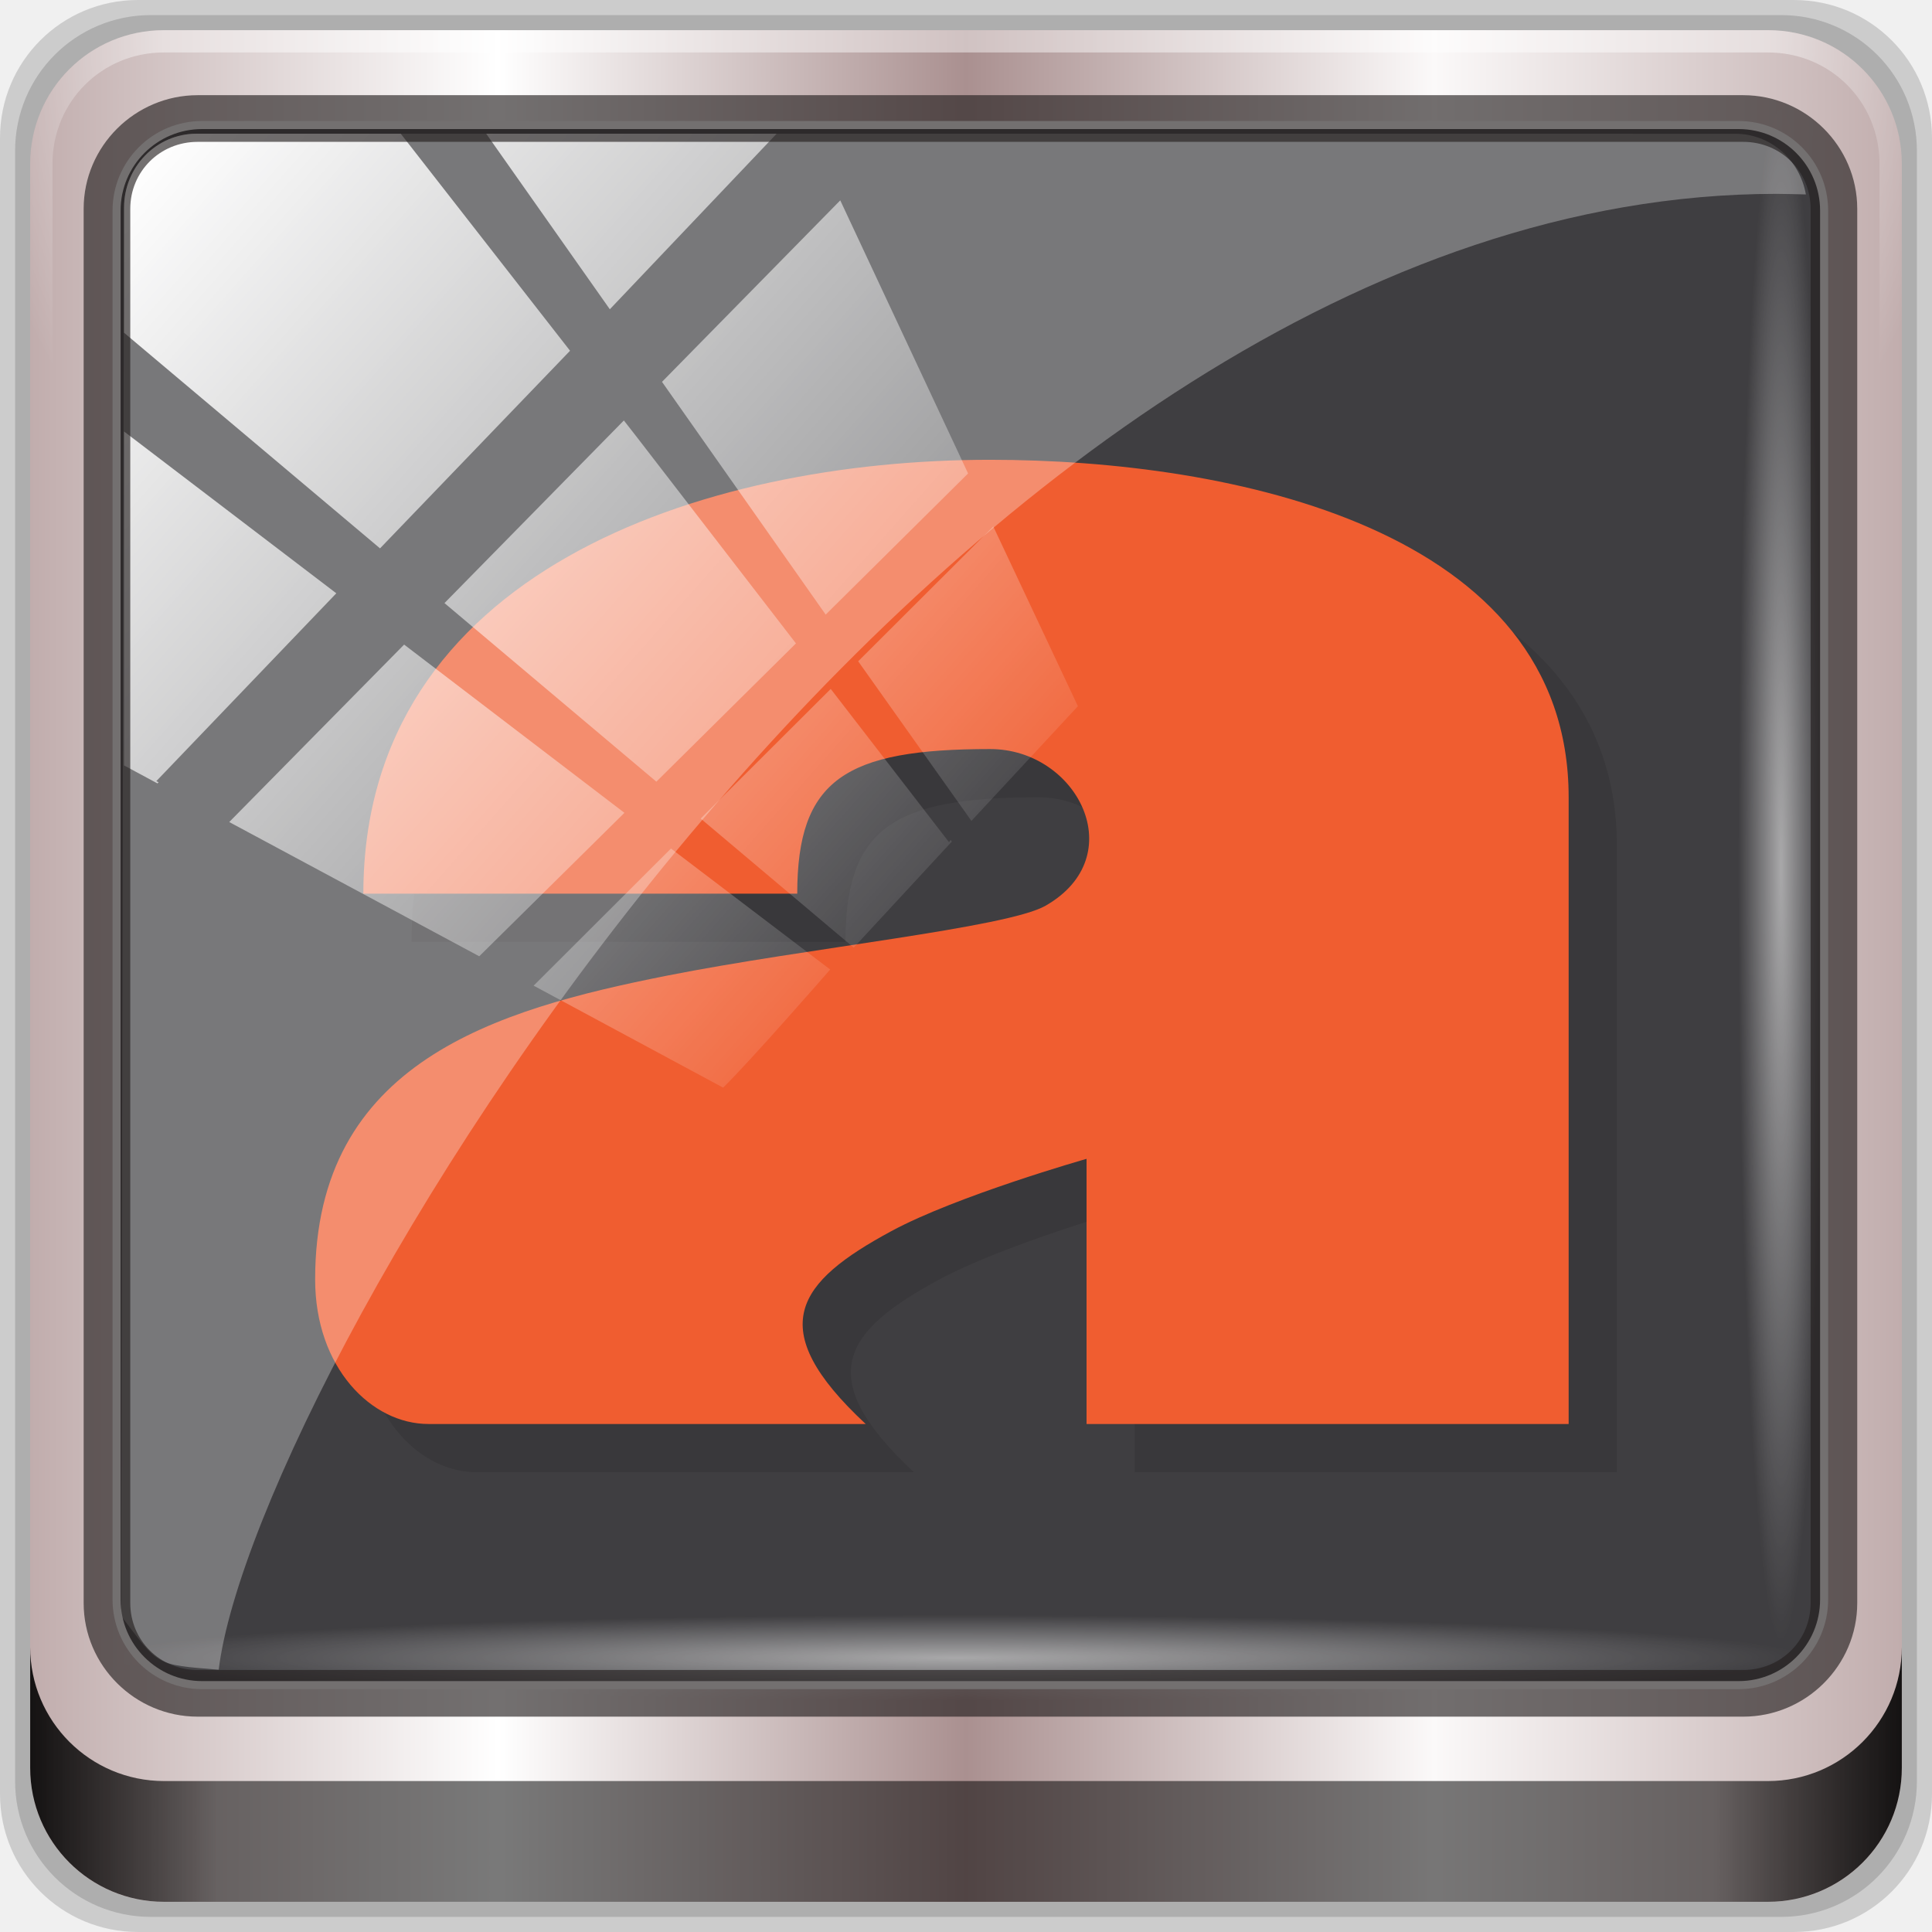
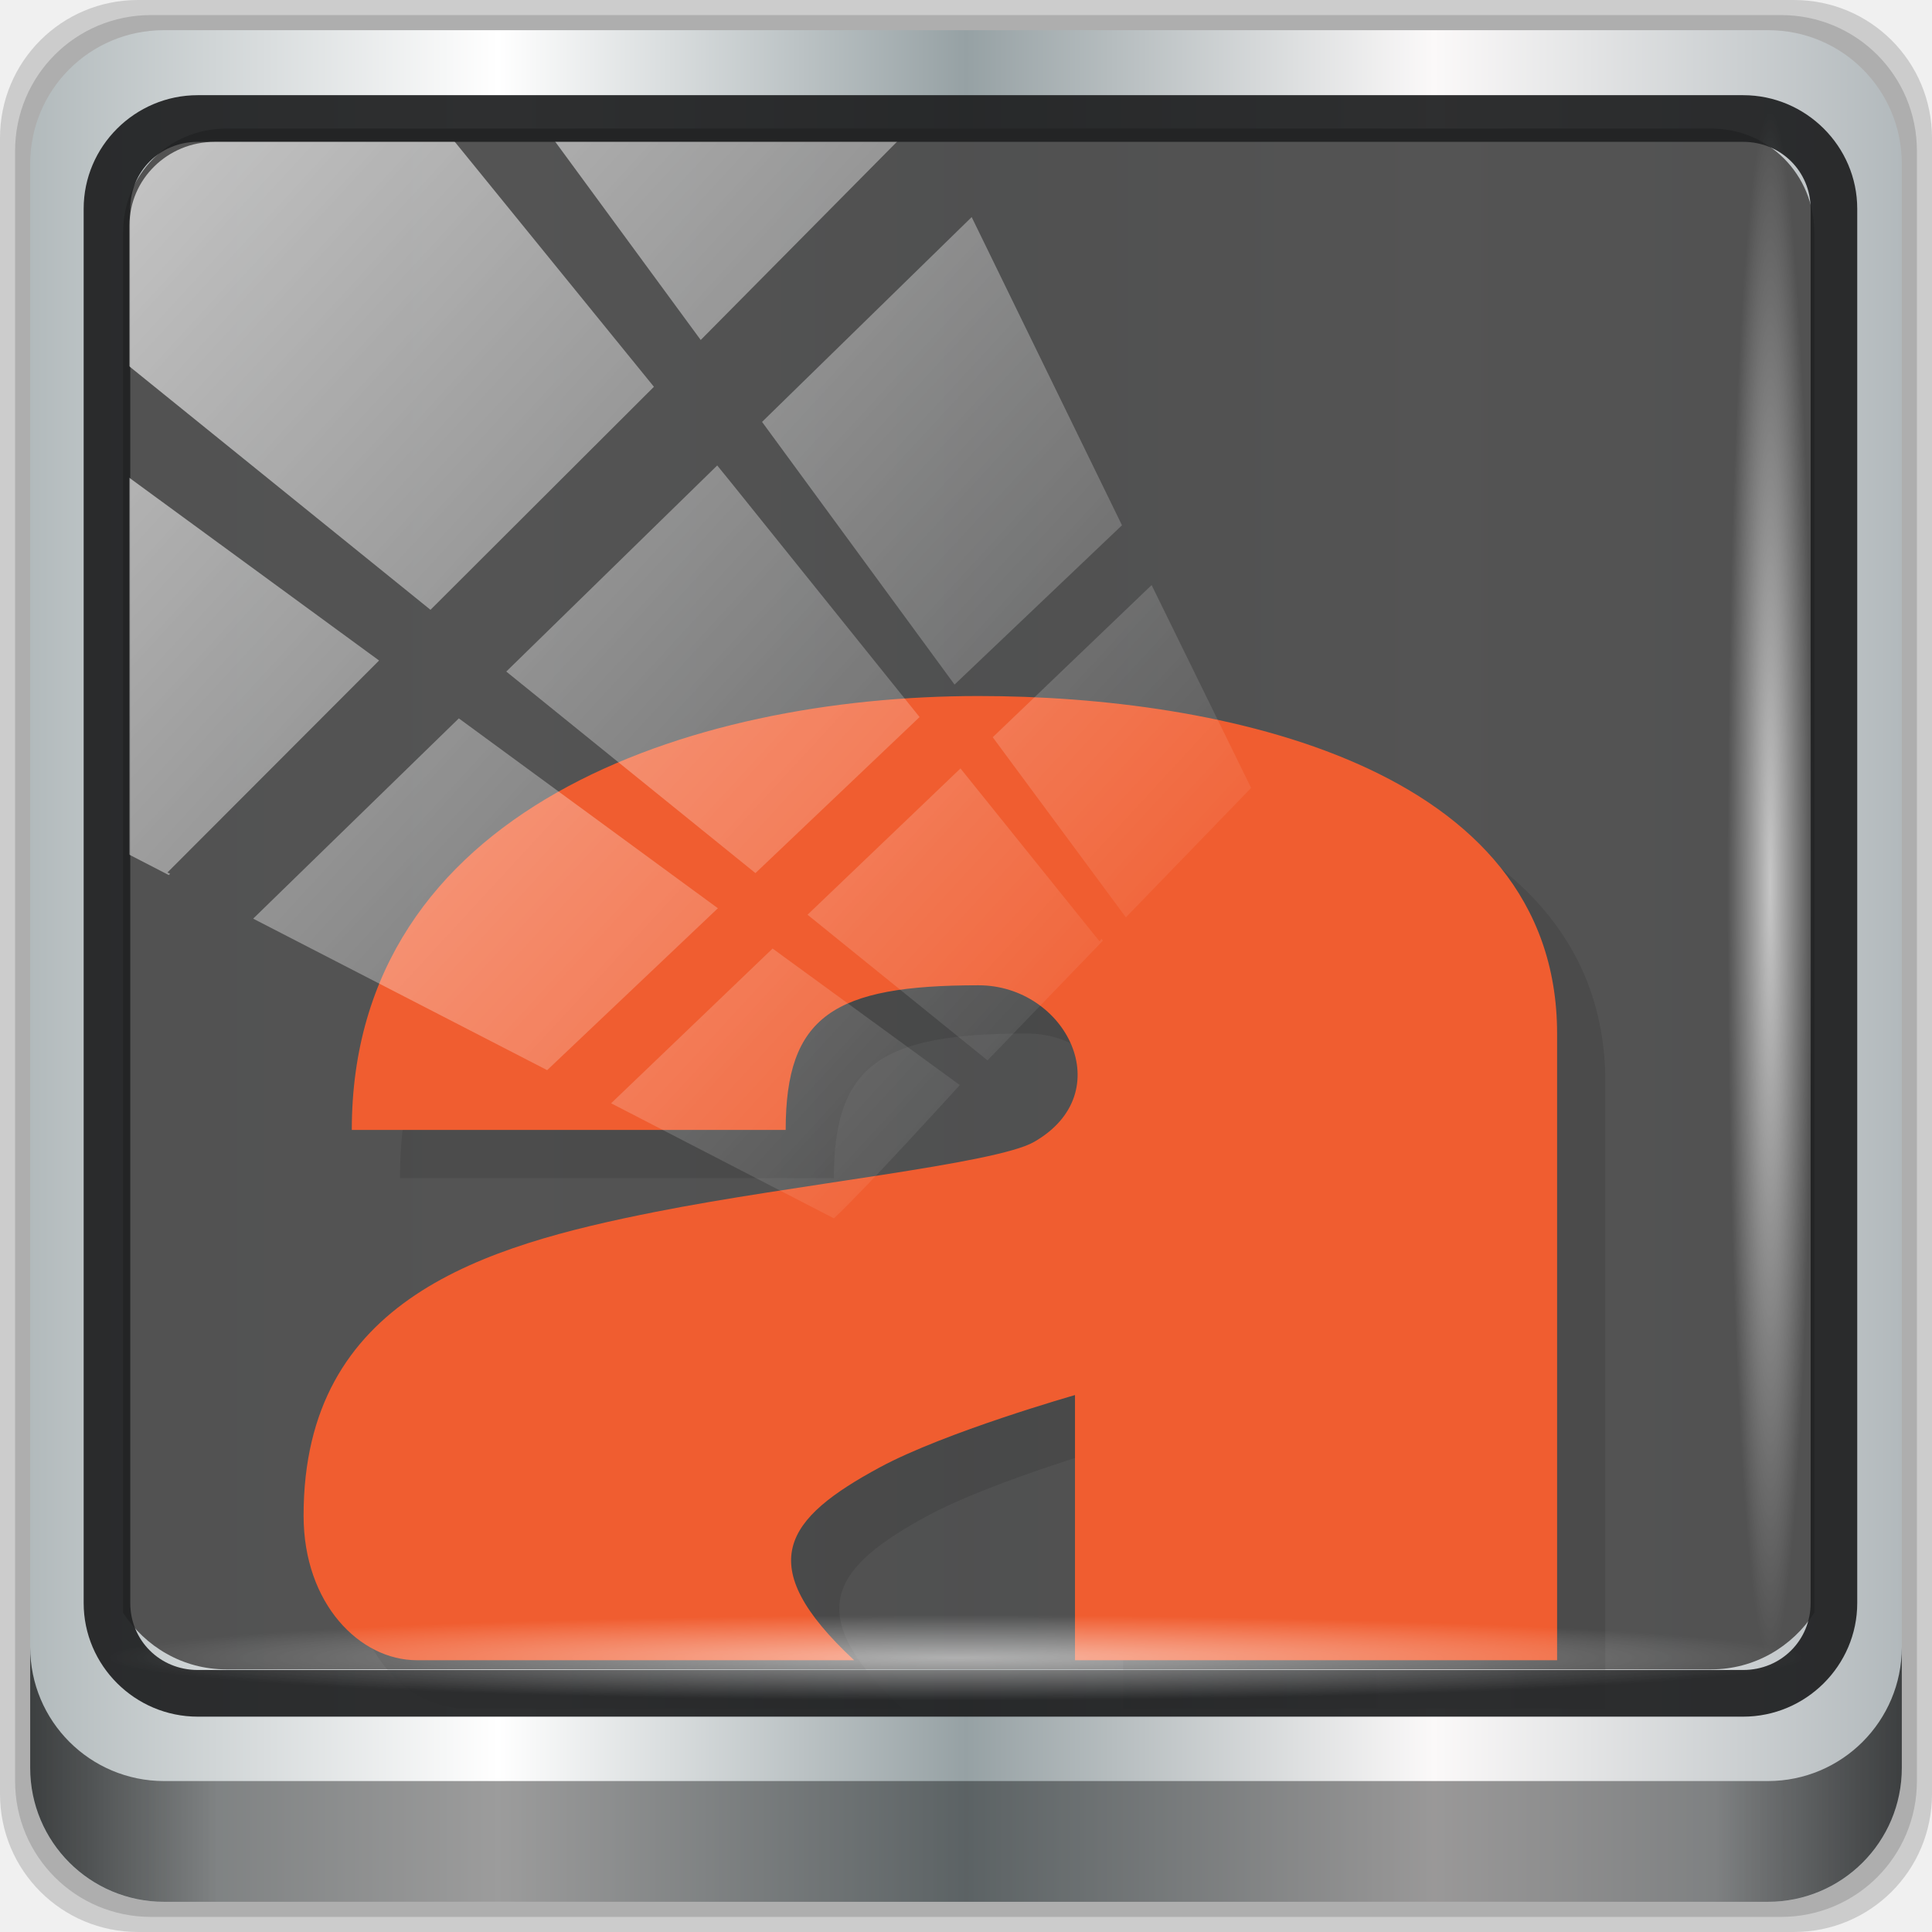
<svg xmlns="http://www.w3.org/2000/svg" xmlns:xlink="http://www.w3.org/1999/xlink" viewBox="0 0 96 96" version="1.1" id="svg29" width="96" height="96">
  <defs id="defs7">
    <linearGradient id="linearGradient3764" x1="1" x2="47" gradientUnits="userSpaceOnUse" gradientTransform="rotate(-90,24,24)">
      <stop style="stop-color:#3d3d3d;stop-opacity:1" id="stop2" />
      <stop offset="1" style="stop-color:#474747;stop-opacity:1" id="stop4" />
    </linearGradient>
    <linearGradient gradientTransform="rotate(-90,24,24)" gradientUnits="userSpaceOnUse" x2="47" x1="1" id="linearGradient3764-3">
      <stop id="stop7" style="stop-color:#505050;stop-opacity:1" />
      <stop id="stop9" style="stop-color:#5a5a5a;stop-opacity:1" offset="1" />
    </linearGradient>
    <radialGradient gradientTransform="translate(-56.33898,76.67797)" gradientUnits="userSpaceOnUse" r="8" cy="23" cx="31" id="radialGradient4187">
      <stop id="stop12" style="stop-color:#e36b5d;stop-opacity:1" />
      <stop id="stop14" style="stop-color:#e05b4c;stop-opacity:1" offset="1" />
    </radialGradient>
    <radialGradient gradientTransform="translate(-56.33898,76.67797)" gradientUnits="userSpaceOnUse" r="8" cy="29" cx="22" id="radialGradient4195">
      <stop id="stop17" style="stop-color:#7070d0;stop-opacity:1" />
      <stop id="stop19" style="stop-color:#6161cb;stop-opacity:1" offset="1" />
    </radialGradient>
    <radialGradient gradientTransform="translate(-56.33898,76.67797)" gradientUnits="userSpaceOnUse" r="8" cy="19" cx="20" id="radialGradient4203">
      <stop id="stop22" style="stop-color:#32e647;stop-opacity:1" />
      <stop id="stop24" style="stop-color:#20e437;stop-opacity:1" offset="1" />
    </radialGradient>
-     <linearGradient y2="47" x2="90" y1="47" x1="6" gradientTransform="matrix(1.107143,0,0,1.107143,2.9011,-18.70127)" gradientUnits="userSpaceOnUse" id="linearGradient4071" xlink:href="#linearGradient6139-0" />
    <linearGradient id="linearGradient6139-0">
      <stop style="stop-color:#c1adad;stop-opacity:1;" offset="0" id="stop6141-2" />
      <stop id="stop6151-0" offset="0.25" style="stop-color:#ffffff;stop-opacity:1;" />
      <stop id="stop6147-1" offset="0.5" style="stop-color:#aa9090;stop-opacity:1;" />
      <stop style="stop-color:#fbf9f9;stop-opacity:1;" offset="0.75" id="stop6149-4" />
      <stop style="stop-color:#c1adad;stop-opacity:1;" offset="1" id="stop6143-4" />
    </linearGradient>
    <linearGradient id="linearGradient556">
      <stop offset="0" style="stop-color:#ffffff;stop-opacity:1" id="stop557" />
      <stop offset="1" style="stop-color:#d2d2d2;stop-opacity:1;" id="stop558" />
    </linearGradient>
-     <radialGradient xlink:href="#linearGradient4091-0-3-0-7" id="radialGradient7430-4" gradientUnits="userSpaceOnUse" gradientTransform="matrix(-1.072173,0,0,-0.8750202,199.4643,-19.12555)" cx="48" cy="-27" fx="48" fy="-27" r="42" />
    <linearGradient id="linearGradient4091-0-3-0-7">
      <stop id="stop4093-3-6-4-2" offset="0" style="stop-color:#ffffff;stop-opacity:1;" />
      <stop style="stop-color:#ffffff;stop-opacity:1;" offset="0.8" id="stop4099-6-1-8-3" />
      <stop id="stop4095-1-0-7-9" offset="1" style="stop-color:#ffffff;stop-opacity:0;" />
    </linearGradient>
-     <linearGradient gradientUnits="userSpaceOnUse" y2="88.172" x2="94.5" y1="88.172" x1="1.5" id="linearGradient4129" xlink:href="#linearGradient3832-0-6-1-1" gradientTransform="translate(8.043956,-14.66556)" />
    <linearGradient id="linearGradient3832-0-6-1-1">
      <stop id="stop3834-6-3-7-1" offset="0" style="stop-color:#000000;stop-opacity:1;" />
      <stop style="stop-color:#000000;stop-opacity:0.588;" offset="0.1" id="stop3872-2-4" />
      <stop id="stop3844-6-2-7-6" offset="0.9" style="stop-color:#000000;stop-opacity:0.588;" />
      <stop id="stop3836-5-0-2-9" offset="1" style="stop-color:#000000;stop-opacity:1;" />
    </linearGradient>
-     <radialGradient xlink:href="#linearGradient3737" id="radialGradient7462-1" gradientUnits="userSpaceOnUse" gradientTransform="matrix(0.9751338,0,0,0.04919072,41.94265,65.50114)" cx="13.948" cy="44.893" fx="13.948" fy="44.893" r="43.199" />
    <linearGradient id="linearGradient3737">
      <stop id="stop3739" style="stop-color:#ffffff;stop-opacity:1" offset="0" />
      <stop id="stop3741" style="stop-color:#ffffff;stop-opacity:0" offset="1" />
    </linearGradient>
-     <radialGradient xlink:href="#linearGradient3737" id="radialGradient7464-8" gradientUnits="userSpaceOnUse" gradientTransform="matrix(0.8883266,0,0,0.04919072,16.06893,-98.75226)" cx="13.948" cy="44.893" fx="13.948" fy="44.893" r="43.199" />
    <linearGradient y2="7.017" x2="45.448" y1="92.54" x1="45.448" gradientTransform="scale(1.005865,0.994169)" gradientUnits="userSpaceOnUse" id="linearGradient4740" xlink:href="#ButtonShadow" />
    <linearGradient x1="45.448" y1="92.54" x2="45.448" y2="7.017" id="ButtonShadow" gradientUnits="userSpaceOnUse" gradientTransform="scale(1.005865,0.994169)">
      <stop id="stop3750" style="stop-color:#000000;stop-opacity:1" offset="0" />
      <stop id="stop3752" style="stop-color:#000000;stop-opacity:0.588" offset="1" />
    </linearGradient>
    <filter style="color-interpolation-filters:sRGB" id="filter3174-3-13">
      <feGaussianBlur stdDeviation="1.71" id="feGaussianBlur3176-6-1" />
    </filter>
    <linearGradient y2="14.514" x2="50.528" y1="-28.642" x1="2.771" gradientUnits="userSpaceOnUse" id="linearGradient4767" xlink:href="#linearGradient3737" />
    <clipPath id="clipPath4156-4-2" clipPathUnits="userSpaceOnUse">
      <path id="path4158-0-4" d="m 27.046,-55.695 -14.214,13.321 h 0.061 l 15.653,21.771 10.231,-10.546 C 38.562,-32.302 27.468,-54.819 27.046,-55.695 Z M 9.647,-39.383 -5.241,-25.321 15.988,-7.806 26.372,-18.383 Z m 31.491,12.951 -9.741,9.714 8.945,12.458 7.781,-7.555 z m -49.84,4.379 -13.754,12.982 26.283,13.846 0.061,-0.062 -0.123,-0.062 L 13.599,-5.401 -8.702,-22.053 Z m 38.015,7.401 -9.803,9.775 11.579,9.559 7.628,-7.401 -8.669,-11.009 z m 20.187,5.674 -7.383,7.216 6.188,8.542 5.82,-6.137 z m -32.195,6.322 -9.557,9.498 13.662,7.185 7.934,-7.678 z m 23.312,2.374 -7.107,6.938 8.363,6.907 5.361,-5.674 -0.061,-0.092 -0.092,0.123 -6.464,-8.203 z m -8.73,8.542 -7.505,7.339 10.354,5.458 c 1.397,-1.321 5.675,-6.123 5.851,-6.322 z" style="opacity:0.6;fill:#ffffff;fill-opacity:1;stroke:none" />
    </clipPath>
    <filter style="color-interpolation-filters:sRGB" id="filter3174-53">
      <feGaussianBlur stdDeviation="1.71" id="feGaussianBlur3176-1" />
    </filter>
    <filter style="color-interpolation-filters:sRGB" id="filter3174">
      <feGaussianBlur id="feGaussianBlur3176" stdDeviation="1.71" />
    </filter>
    <radialGradient gradientTransform="translate(-56.33898,76.67797)" gradientUnits="userSpaceOnUse" r="8" cy="19" cx="20" id="radialGradient4203-3">
      <stop id="stop22-6" style="stop-color:#32e647;stop-opacity:1" />
      <stop id="stop24-7" style="stop-color:#20e437;stop-opacity:1" offset="1" />
    </radialGradient>
    <radialGradient gradientTransform="translate(-56.33898,76.67797)" gradientUnits="userSpaceOnUse" r="8" cy="23" cx="31" id="radialGradient4187-5">
      <stop id="stop12-3" style="stop-color:#e36b5d;stop-opacity:1" />
      <stop id="stop14-5" style="stop-color:#e05b4c;stop-opacity:1" offset="1" />
    </radialGradient>
    <radialGradient gradientTransform="translate(-56.33898,76.67797)" gradientUnits="userSpaceOnUse" r="8" cy="29" cx="22" id="radialGradient4195-6">
      <stop id="stop17-2" style="stop-color:#7070d0;stop-opacity:1" />
      <stop id="stop19-9" style="stop-color:#6161cb;stop-opacity:1" offset="1" />
    </radialGradient>
    <linearGradient xlink:href="#ButtonShadow" id="linearGradient4061" gradientUnits="userSpaceOnUse" gradientTransform="scale(1.005865,0.994169)" x1="45.448" y1="92.54" x2="45.448" y2="7.017" />
    <linearGradient xlink:href="#ButtonShadow" id="linearGradient4063" gradientUnits="userSpaceOnUse" gradientTransform="scale(1.005865,0.994169)" x1="45.448" y1="92.54" x2="45.448" y2="7.017" />
+     <linearGradient xlink:href="#linearGradient6139-0-6" id="linearGradient4071-3" gradientUnits="userSpaceOnUse" gradientTransform="matrix(1.107143,0,0,1.107143,2.9011,-18.70129)" x1="6" y1="47" x2="90" y2="47" />
+     <linearGradient id="linearGradient6139-0-6">
+       <stop id="stop6141-2-7" offset="0" style="stop-color:#b2babc;stop-opacity:1" />
+       <stop style="stop-color:#ffffff;stop-opacity:1;" offset="0.25" id="stop6151-0-5" />
+       <stop style="stop-color:#96a1a4;stop-opacity:1" offset="0.5" id="stop6147-1-3" />
+       <stop id="stop6149-4-5" offset="0.75" style="stop-color:#fbf9f9;stop-opacity:1;" />
+       <stop id="stop6143-4-6" offset="1" style="stop-color:#b2b9bc;stop-opacity:1" />
+     </linearGradient>
+     <linearGradient gradientTransform="translate(8.043956,-14.66557)" xlink:href="#linearGradient3832-0-6-1-1" id="linearGradient4129-2" x1="1.5" y1="88.172" x2="94.5" y2="88.172" gradientUnits="userSpaceOnUse" />
+     <radialGradient xlink:href="#linearGradient3737" id="radialGradient7462" gradientUnits="userSpaceOnUse" gradientTransform="matrix(0.9751338,0,0,0.04919072,41.94265,65.50112)" cx="13.948" cy="44.893" fx="13.948" fy="44.893" r="43.199" />
+     <radialGradient xlink:href="#linearGradient3737" id="radialGradient7464" gradientUnits="userSpaceOnUse" gradientTransform="matrix(0.8883266,0,0,0.04919072,16.87892,-98.21226)" cx="13.948" cy="44.893" fx="13.948" fy="44.893" r="43.199" />
+     <clipPath id="clipPath4156-4-1" clipPathUnits="userSpaceOnUse">
+       <path id="path4158-0-8" d="m 27.046,-55.695 -14.214,13.321 h 0.061 l 15.653,21.771 10.231,-10.546 C 38.562,-32.302 27.468,-54.819 27.046,-55.695 Z M 9.647,-39.383 -5.241,-25.321 15.988,-7.806 26.372,-18.383 Z m 31.491,12.951 -9.741,9.714 8.945,12.458 7.781,-7.555 z m -49.84,4.379 -13.754,12.982 26.283,13.846 0.061,-0.062 -0.123,-0.062 L 13.599,-5.401 -8.702,-22.053 Z m 38.015,7.401 -9.803,9.775 11.579,9.559 7.628,-7.401 -8.669,-11.009 z m 20.187,5.674 -7.383,7.216 6.188,8.542 5.82,-6.137 z m -32.195,6.322 -9.557,9.498 13.662,7.185 7.934,-7.678 z m 23.312,2.374 -7.107,6.938 8.363,6.907 5.361,-5.674 -0.061,-0.092 -0.092,0.123 -6.464,-8.203 z m -8.73,8.542 -7.505,7.339 10.354,5.458 c 1.397,-1.321 5.675,-6.123 5.851,-6.322 z" style="opacity:0.6;fill:#ffffff;fill-opacity:1;stroke:none" />
+     </clipPath>
+     <clipPath clipPathUnits="userSpaceOnUse" id="clipPath4355-7">
+       <rect style="fill:#ffffff;fill-opacity:1;fill-rule:nonzero;stroke:none" id="rect4357-5" width="84" height="80" x="6" y="6" rx="6" ry="6" />
+     </clipPath>
+     <clipPath clipPathUnits="userSpaceOnUse" id="clipPath4355-9">
+       <rect style="fill:#ffffff;fill-opacity:1;fill-rule:nonzero;stroke:none" id="rect4357-1" width="84" height="80" x="6" y="6" rx="6" ry="6" />
+     </clipPath>
+     <clipPath clipPathUnits="userSpaceOnUse" id="clipPath4355-1">
+       <rect style="fill:#ffffff;fill-opacity:1;fill-rule:nonzero;stroke:none" id="rect4357-9" width="84" height="80" x="6" y="6" rx="6" ry="6" />
+     </clipPath>
+     <clipPath clipPathUnits="userSpaceOnUse" id="clipPath3943-52-0">
+       <path id="path3945-4-1" d="m 69.781,20.844 -5,3.438 c 5.587,5.537 9,13.328 9,21.812 0,8.434 -3.377,16.096 -8.906,21.625 l 5,3.438 C 76.078,64.576 80,55.844 80,46.094 c 2e-6,-9.797 -3.963,-18.66 -10.219,-25.25 z M 40,24.062 28.906,36.219 H 21.5 c -0.823,0 -1.5,0.677 -1.5,1.5 v 1 14.844 1 c 0,0.823 0.684,1.61 1.5,1.5 h 7.406 L 40,68 V 66 26.062 Z m 20.594,3.281 -5,3.438 L 55.5,30.875 c 3.938,3.89 6.406,9.25 6.406,15.219 0,5.921 -2.43,11.148 -6.312,15.031 l 0.094,0.094 5.094,3.438 c 4.475,-4.908 7.25,-11.402 7.25,-18.562 0,-7.231 -2.879,-13.831 -7.438,-18.75 z m -9.25,6.5 -5.219,3.625 c 2.222,2.218 3.719,5.24 3.719,8.625 0,3.337 -1.459,6.228 -3.625,8.438 l 5.219,3.625 c 2.822,-3.237 4.531,-7.434 4.531,-12.062 0,-4.673 -1.754,-9.001 -4.625,-12.25 z" style="color:#000000;display:inline;overflow:visible;visibility:visible;opacity:0.8;fill:#ff00ff;fill-opacity:1;fill-rule:nonzero;stroke:none;stroke-width:1;marker:none;enable-background:accumulate" />
+     </clipPath>
  </defs>
  <g id="g4059">
    <g transform="translate(0,-6.000001)" id="g4704">
      <g id="g6902">
        <g id="layer1-2" transform="translate(-1e-6,32)">
          <g id="g7390-7" transform="translate(-8.043958,-17.33444)">
            <g id="g4615-6" transform="translate(251.288,-104.8973)">
              <g style="display:none" id="layer2-8-6">
                <rect style="opacity:0.9;fill:url(#linearGradient4061);fill-opacity:1;fill-rule:nonzero;stroke:none;filter:url(#filter3174-3-13)" id="rect3745-9-2" y="7" x="5" ry="6" rx="6" height="85" width="86" />
              </g>
            </g>
            <g transform="translate(0,6.000001)" id="g3950">
-               <path style="display:inline;opacity:0.15;fill:#000000;fill-opacity:1;fill-rule:nonzero;stroke:none" d="M 97.187,-14.666 H 14.901 c -3.799,0 -6.857,3.058 -6.857,6.857 V 74.477 c 0,3.799 3.058,6.857 6.857,6.857 h 82.286 c 3.799,0 6.857,-3.058 6.857,-6.857 V -7.808 c 0,-3.799 -3.058,-6.857 -6.857,-6.857 z" id="path3288-3" />
-               <path id="path4085-3" d="M 96.544,-13.916 H 15.544 c -3.739,0 -6.75,3.01 -6.75,6.75 V 73.834 c 0,3.74 3.011,6.75 6.75,6.75 h 81 c 3.74,0 6.75,-3.01 6.75,-6.75 V -7.166 c 0,-3.739 -3.01,-6.75 -6.75,-6.75 z" style="display:inline;opacity:0.15;fill:#000000;fill-opacity:1;fill-rule:nonzero;stroke:none" />
-               <path style="display:inline;fill:url(#linearGradient4071);fill-opacity:1;fill-rule:nonzero;stroke:none" d="M 95.901,-13.166 H 16.187 c -3.68,0 -6.643,2.963 -6.643,6.643 V 73.192 c 0,3.68 2.963,6.643 6.643,6.643 h 79.714 c 3.68,0 6.643,-2.963 6.643,-6.643 V -6.523 c 0,-3.68 -2.963,-6.643 -6.643,-6.643 z" id="rect4251-1-75" />
-               <rect transform="translate(8.043958,-14.66556)" ry="4.25" y="6.213" x="5.793" height="77.52" width="84.846" id="rect4301-6" style="fill:#3f3e41;fill-opacity:1;stroke:#ffffff;stroke-width:0.4;stroke-linecap:round;stroke-linejoin:round;stroke-miterlimit:4;stroke-dasharray:none;stroke-dashoffset:0;stroke-opacity:1" />
-               <g transform="matrix(2.395519,0,0,2.395519,-2.645053,-137.9452)" id="g4069">
+               <path style="display:inline;opacity:0.15;fill:#000000;fill-opacity:1;fill-rule:nonzero;stroke:none" d="M 97.187,-14.666 H 14.901 c -3.799,0 -6.857,3.058 -6.857,6.857 V 74.477 c 0,3.799 3.058,6.857 6.857,6.857 h 82.286 c 3.799,0 6.857,-3.058 6.857,-6.857 V -7.808 c 0,-3.799 -3.058,-6.857 -6.857,-6.857 z" id="path3288" />
+               <path id="path4085" d="M 96.544,-13.916 H 15.544 c -3.739,0 -6.75,3.01 -6.75,6.75 V 73.834 c 0,3.74 3.011,6.75 6.75,6.75 h 81 c 3.74,0 6.75,-3.01 6.75,-6.75 V -7.166 c 0,-3.739 -3.01,-6.75 -6.75,-6.75 z" style="display:inline;opacity:0.15;fill:#000000;fill-opacity:1;fill-rule:nonzero;stroke:none" />
+               <path style="display:inline;fill:url(#linearGradient4071-3);fill-opacity:1;fill-rule:nonzero;stroke:none" d="M 95.901,-13.166 H 16.187 c -3.68,0 -6.643,2.963 -6.643,6.643 V 73.192 c 0,3.68 2.963,6.643 6.643,6.643 h 79.714 c 3.68,0 6.643,-2.963 6.643,-6.643 V -6.523 c 0,-3.68 -2.963,-6.643 -6.643,-6.643 z" id="rect4251-1" />
+               <path style="display:inline;opacity:0.96;fill:#4d4d4d;fill-opacity:1;fill-rule:nonzero;stroke:none;stroke-width:1.03" d="m 19.285,-8.278 c -2.856,0 -5.124,2.288 -5.124,5.171 v 21.427 7.239 39.914 c 1.097,1.684 2.969,2.812 5.124,2.812 h 4.099 65.589 4.099 c 2.155,0 4.027,-1.127 5.124,-2.812 V 25.559 18.32 -3.107 c 0,-2.883 -2.268,-5.171 -5.124,-5.171 z" id="path3400-6" />
+               <g transform="matrix(2.395519,0,0,2.395519,-3.219402,-126.2071)" id="g4069">
                <path id="path25" style="opacity:0.1;fill:#000000;fill-opacity:1" d="m 26,62 c 5,0 12,1.433 12,7 V 82 H 28 v -5.5 c 0,0 -2.689,0.765 -4.05,1.5 -1.95,1.054 -2.681,2 -0.531,4 h -9.07 c -1.18,0 -2.35,-1.166 -2.35,-3 0,-4.507 3.747,-5.595 7.3,-6.3 2.864,-0.569 7.05,-0.992 7.85,-1.45 1.795,-1.025 0.663,-3.25 -1.15,-3.25 -3,0 -4,0.63 -4,3 h -9 c 0,-6.656 7,-9 13,-9 z" />
                <path id="path27" style="opacity:1;fill:#f05d30;fill-opacity:1" d="m 25,61 c 5,0 12,1.433 12,7 V 81 H 27 v -5.5 c 0,0 -2.689,0.765 -4.05,1.5 -1.95,1.054 -2.681,2 -0.531,4 h -9.07 c -1.18,0 -2.35,-1.166 -2.35,-3 0,-4.507 3.747,-5.595 7.3,-6.3 2.864,-0.569 7.05,-0.992 7.85,-1.45 1.795,-1.025 0.663,-3.25 -1.15,-3.25 -3,0 -4,0.63 -4,3 h -9 c 0,-6.656 7,-9 13,-9 z" />
              </g>
-               <g id="g3272-1" transform="matrix(1.107143,0,0,1.107143,-107.8132,-18.1477)">
-                 <path id="path4236-5-3" d="m 112,4.5 c -3.324,0 -6,2.676 -6,6 v 15 h 1 v -15 c 0,-2.787 2.213,-5 5,-5 h 72 c 2.787,0 5,2.213 5,5 v 15 h 1 v -15 c 0,-3.324 -2.676,-6 -6,-6 z" style="display:inline;opacity:0.45;fill:url(#radialGradient7430-4);fill-opacity:1;fill-rule:nonzero;stroke:none" />
-               </g>
-               <path style="display:inline;opacity:0.891;fill:url(#linearGradient4129);fill-opacity:1;fill-rule:nonzero;stroke:none" d="m 9.544,67.178 v 6 c 0,3.68 2.976,6.656 6.656,6.656 h 79.688 c 3.68,0 6.656,-2.976 6.656,-6.656 v -6 c 0,3.68 -2.976,6.656 -6.656,6.656 h -79.688 c -3.68,0 -6.656,-2.976 -6.656,-6.656 z" id="path4118-34" />
-               <rect style="opacity:0.55;fill:url(#radialGradient7462-1);fill-opacity:1;stroke:none" id="rect4131-2" width="84.25" height="4.25" x="13.419" y="65.584" rx="0" ry="4.25" />
-               <rect ry="4.25" rx="0" y="-98.669" x="-9.916" height="4.25" width="76.75" id="rect4141-66" style="opacity:0.55;fill:url(#radialGradient7464-8);fill-opacity:1;stroke:none" transform="rotate(90)" />
-               <path style="opacity:0.3;fill:#ffffff;fill-opacity:1;stroke:none" d="m 17.816,-8.022 c -1.993,0 -3.604,1.649 -3.609,3.684 L 14.059,65.624 c 1.914,2.521 1.665,2.411 4.852,2.679 1.804,-14.861 36.499,-73.336 77.418,-73.336 0.488,0 0.963,0.02 1.449,0.029 -0.303,-1.718 -1.751,-3.017 -3.524,-3.017 z" id="rect4190-1" />
-               <rect transform="matrix(0.9093047,0,0,0.9283773,12.38906,19.82926)" style="fill:url(#linearGradient4767);fill-opacity:1;stroke:none" id="rect4146-52" width="92" height="92" x="2" y="-30" rx="3.957" ry="3.957" clip-path="url(#clipPath4156-4-2)" />
-               <path id="path4989-2" d="m 17.869,-9.936 c -3.117,0 -5.668,2.54 -5.668,5.646 V 64.988 c 0,3.106 2.551,5.646 5.668,5.646 h 76.792 c 3.117,0 5.668,-2.54 5.668,-5.646 V -4.29 c 0,-3.106 -2.551,-5.646 -5.668,-5.646 z m 0,2.319 h 76.792 c 1.888,0 3.352,1.48 3.352,3.327 V 64.988 c 0,1.846 -1.464,3.327 -3.352,3.327 H 17.869 c -1.888,0 -3.352,-1.48 -3.352,-3.327 V -4.29 c 0,-1.846 1.464,-3.327 3.352,-3.327 z" style="color:#000000;font-style:normal;font-variant:normal;font-weight:normal;font-stretch:normal;font-size:medium;line-height:normal;font-family:Sans;-inkscape-font-specification:Sans;text-indent:0;text-align:start;text-decoration:none;text-decoration-line:none;letter-spacing:normal;word-spacing:normal;text-transform:none;writing-mode:lr-tb;direction:ltr;baseline-shift:baseline;text-anchor:start;display:inline;overflow:visible;visibility:visible;fill:#241f1f;fill-opacity:0.633;stroke:none;stroke-width:2.376;marker:none;enable-background:accumulate" />
+               <path id="path4989" d="m 17.869,-9.936 c -3.117,0 -5.668,2.54 -5.668,5.646 v 69.278 c 0,3.106 2.551,5.646 5.668,5.646 h 76.792 c 3.117,0 5.668,-2.54 5.668,-5.646 V -4.29 c 0,-3.106 -2.551,-5.646 -5.668,-5.646 z m 0,2.319 h 76.792 c 1.888,0 3.352,1.48 3.352,3.327 v 69.278 c 0,1.846 -1.464,3.327 -3.352,3.327 H 17.869 c -1.888,0 -3.352,-1.48 -3.352,-3.327 V -4.29 c 0,-1.846 1.464,-3.327 3.352,-3.327 z" style="color:#000000;font-style:normal;font-variant:normal;font-weight:normal;font-stretch:normal;font-size:medium;line-height:normal;font-family:Sans;-inkscape-font-specification:Sans;text-indent:0;text-align:start;text-decoration:none;text-decoration-line:none;letter-spacing:normal;word-spacing:normal;text-transform:none;writing-mode:lr-tb;direction:ltr;baseline-shift:baseline;text-anchor:start;display:inline;overflow:visible;visibility:visible;fill:#202223;fill-opacity:0.937;stroke:none;stroke-width:2.376;marker:none;enable-background:accumulate" />
+               <path style="display:inline;opacity:0.658;fill:url(#linearGradient4129-2);fill-opacity:1;fill-rule:nonzero;stroke:none" d="m 9.544,67.178 v 6 c 0,3.68 2.976,6.656 6.656,6.656 h 79.688 c 3.68,0 6.656,-2.976 6.656,-6.656 v -6 c 0,3.68 -2.976,6.656 -6.656,6.656 h -79.688 c -3.68,0 -6.656,-2.976 -6.656,-6.656 z" id="path4118" />
+               <rect style="opacity:0.55;fill:url(#radialGradient7462);fill-opacity:1;stroke:none" id="rect4131" width="84.25" height="4.25" x="13.419" y="65.584" rx="0" ry="4.25" />
+               <rect ry="4.25" rx="0" y="-98.129" x="-9.106" height="4.25" width="76.75" id="rect4141" style="opacity:0.669;fill:url(#radialGradient7464);fill-opacity:1;stroke:none" transform="rotate(90)" />
+               <rect transform="matrix(1.069245,0,0,1.047683,12.33918,23.81341)" style="opacity:0.65;fill:url(#linearGradient4767);fill-opacity:1;stroke:none" id="rect4146" width="75.966" height="69.024" x="2" y="-30" rx="3.957" ry="3.957" clip-path="url(#clipPath4156-4-1)" />
            </g>
          </g>
        </g>
        <g style="display:none" id="layer2-0">
          <rect style="opacity:0.9;fill:url(#linearGradient4063);fill-opacity:1;fill-rule:nonzero;stroke:none;filter:url(#filter3174-53)" id="rect3745-1" y="7" x="5" ry="6" rx="6" height="85" width="86" />
        </g>
        <g id="layer5-1" />
      </g>
      <g id="layer2" style="display:none">
        <rect width="86" height="85" rx="6" ry="6" x="5" y="7" id="rect3745" style="opacity:0.9;fill:url(#linearGradient4740);fill-opacity:1;fill-rule:nonzero;stroke:none;filter:url(#filter3174)" />
      </g>
      <g id="layer1" transform="translate(-175.322,97.62712)" />
    </g>
    <g transform="translate(0,42)" id="g38">
      <g id="g40">
        
      </g>
    </g>
  </g>
</svg>
